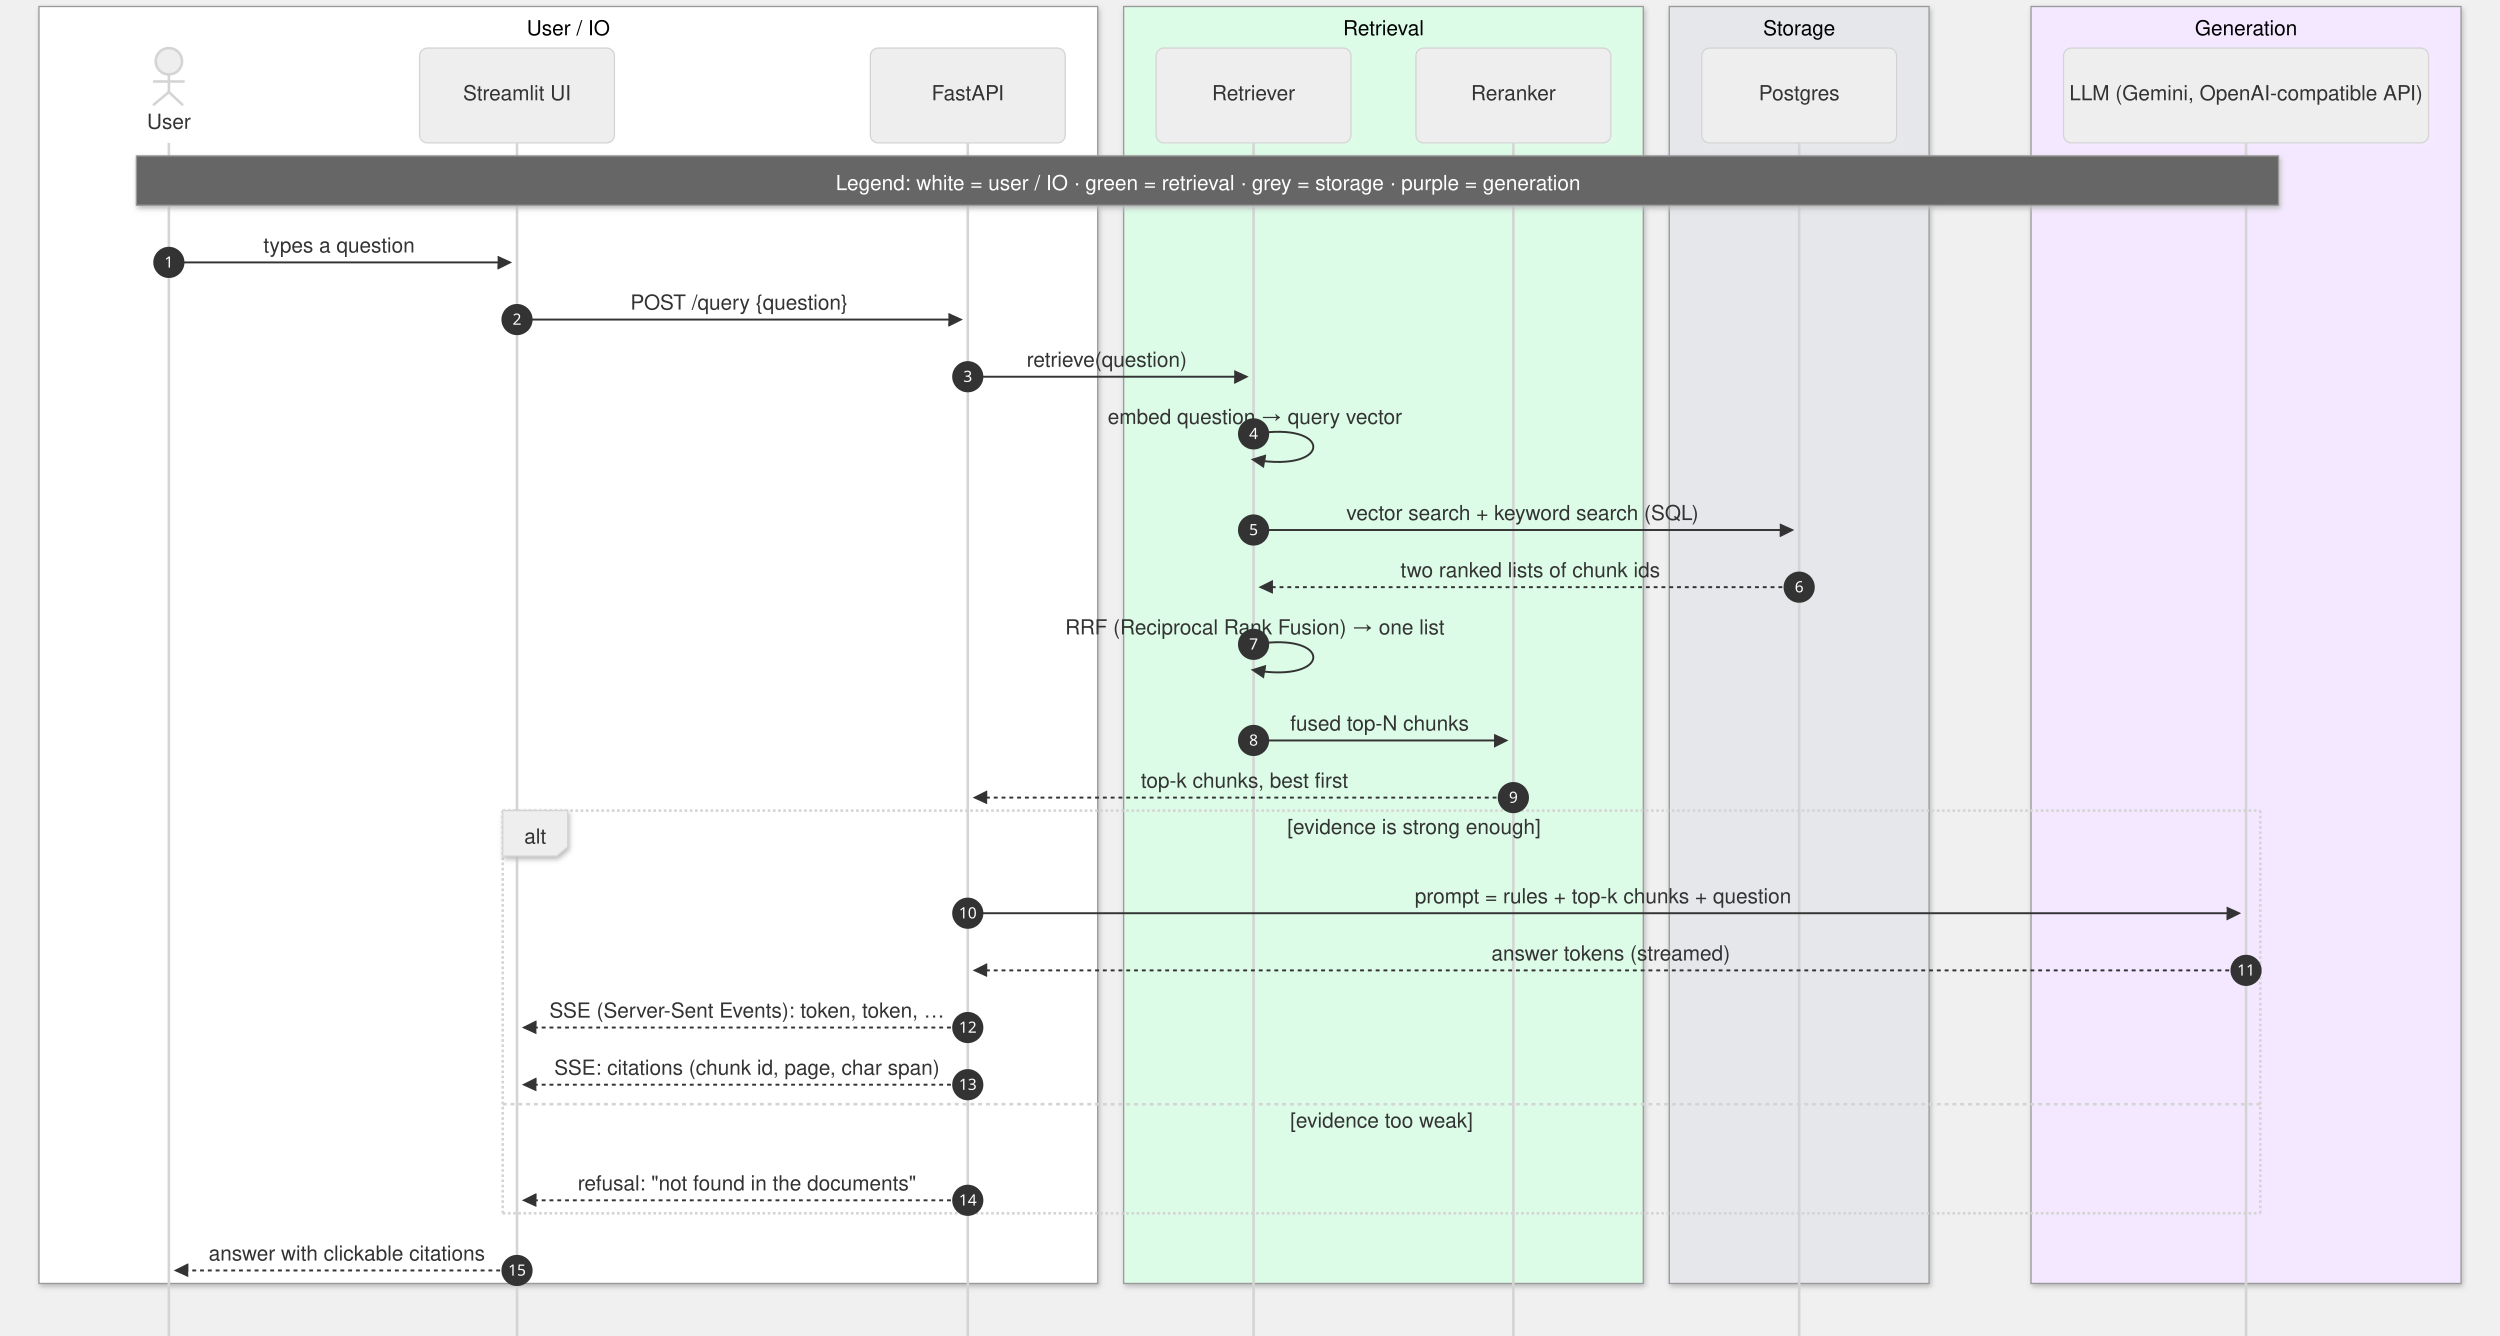
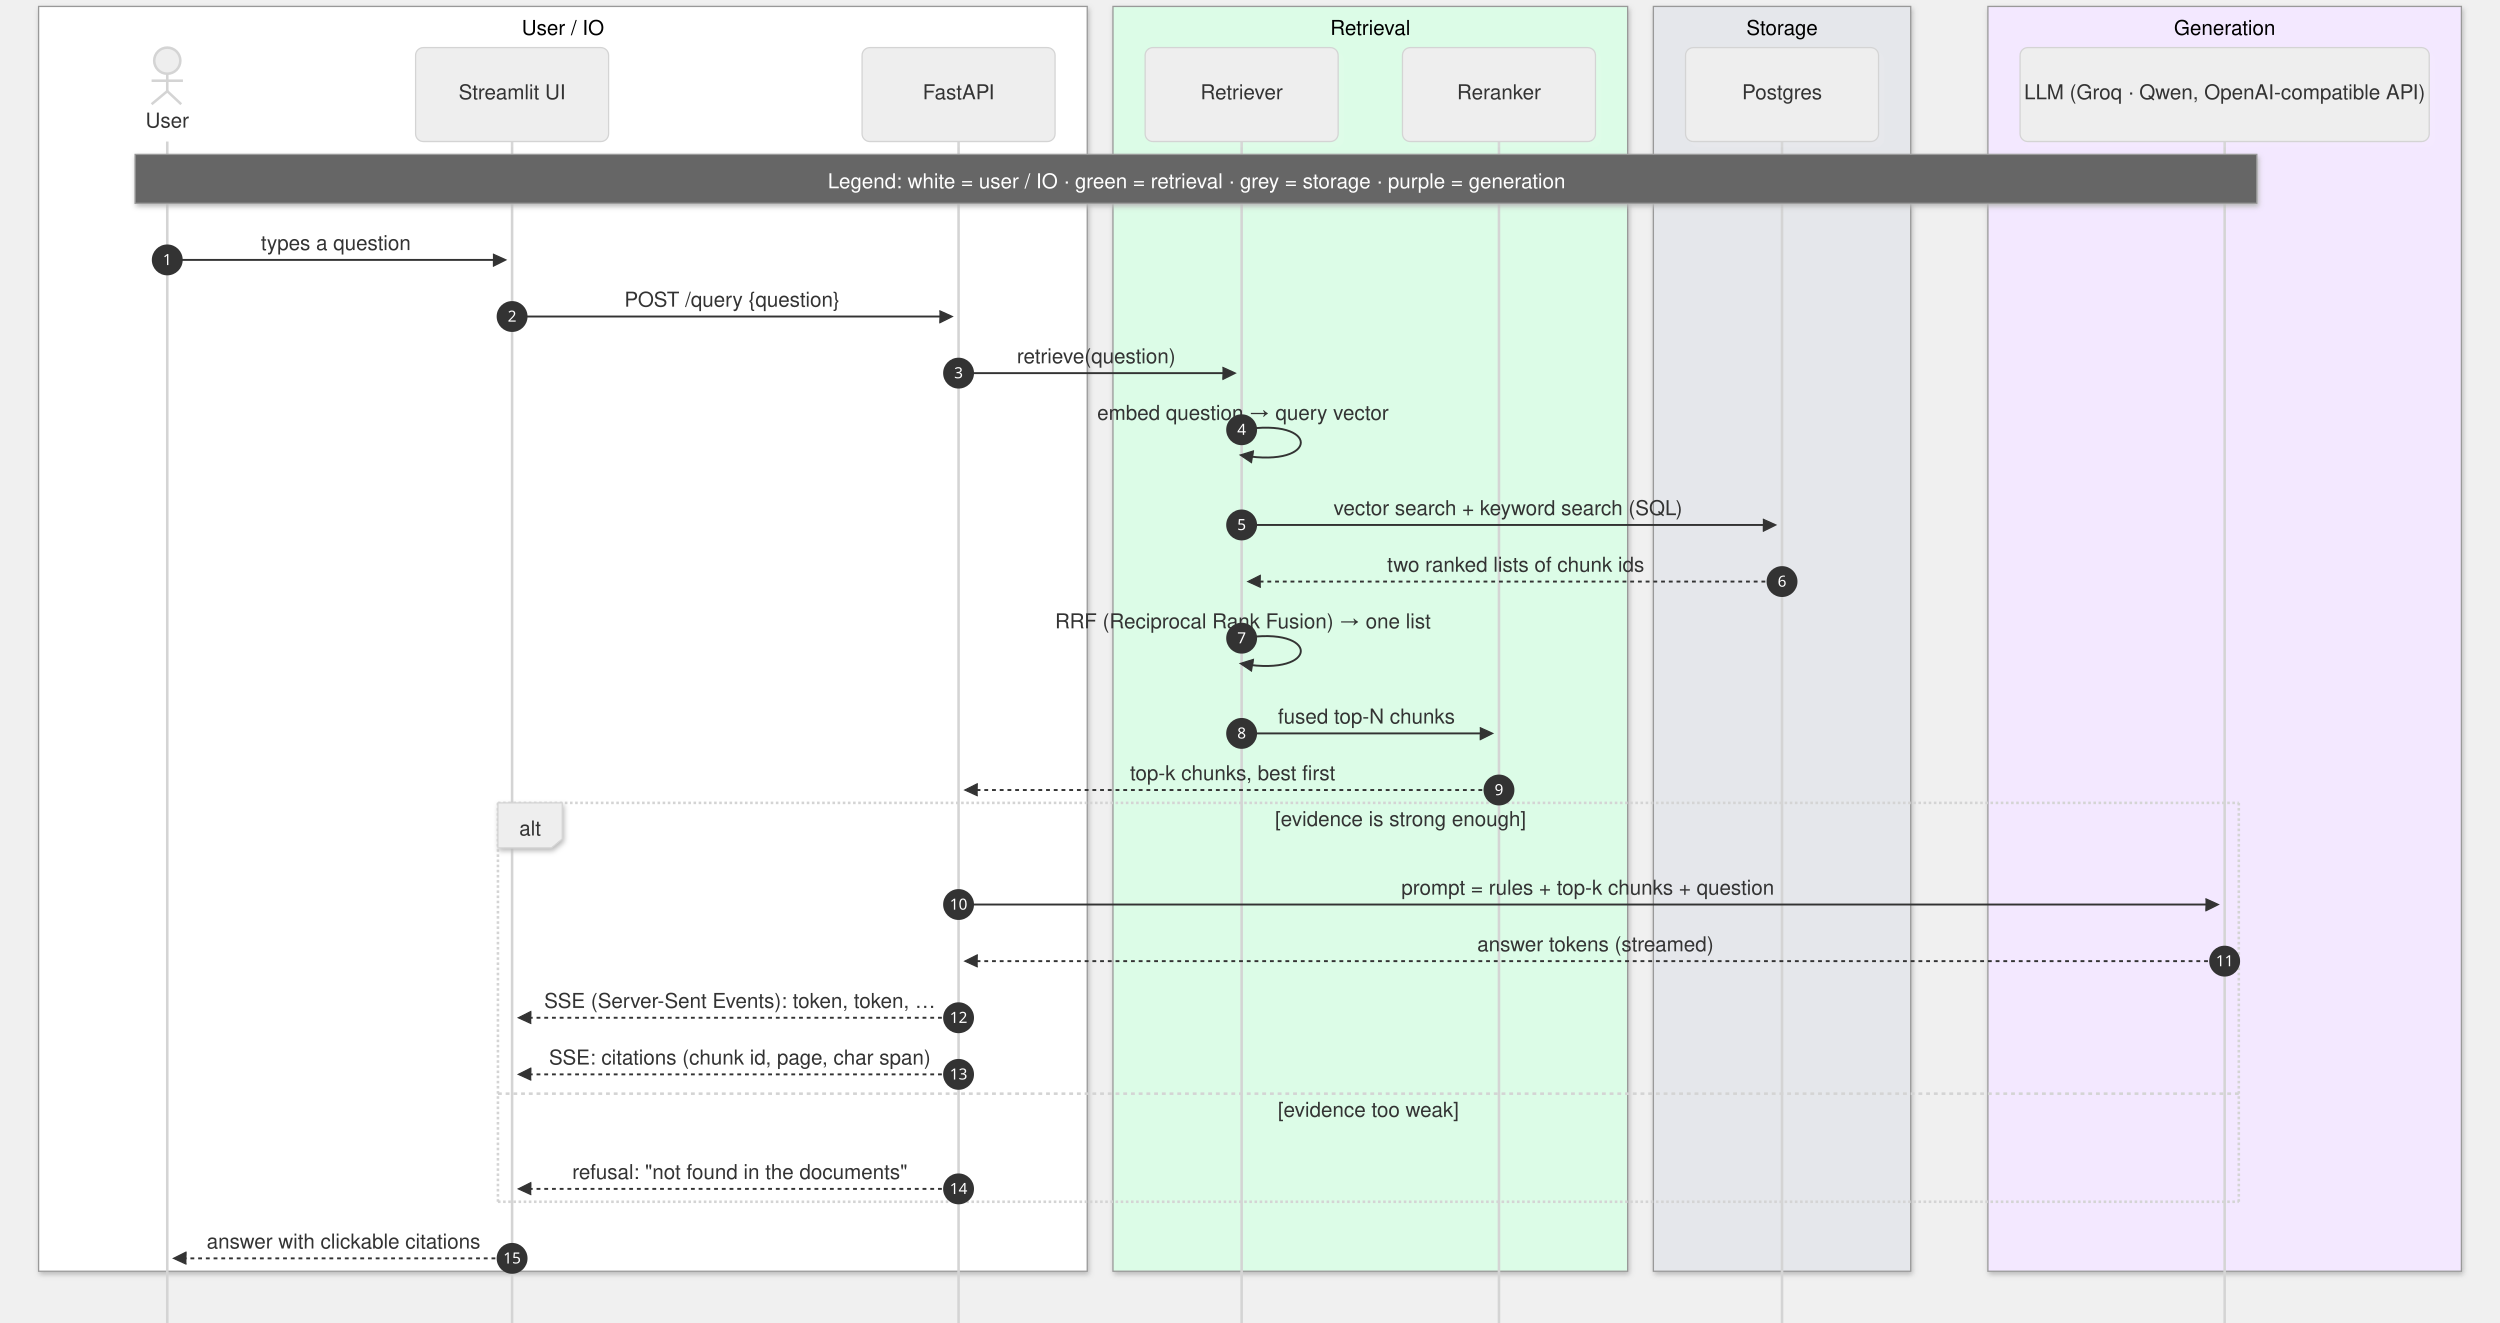
- <svg xmlns="http://www.w3.org/2000/svg" id="my-svg" width="100%" style="max-width: 1924.5px; background-color: white;" viewBox="-50 -10 1924.5 1028" role="graphics-document document" aria-roledescription="sequence">
-   <g>
-     <rect x="1513.5" y="-5" fill="rgb(243,232,255)" stroke="rgb(0,0,0, 0.5)" width="331" height="983" class="rect" />
+ <svg xmlns="http://www.w3.org/2000/svg" id="my-svg" width="100%" style="max-width: 1943px; background-color: white;" viewBox="-50 -10 1943 1028" role="graphics-document document" aria-roledescription="sequence">
+   <g>
+     <rect x="1495" y="-5" fill="rgb(243,232,255)" stroke="rgb(0,0,0, 0.5)" width="368" height="983" class="rect" />
    <text x="1679" y="13.5" dominant-baseline="central" alignment-baseline="central" class="text" style="text-anchor: middle; font-size: 16px; font-weight: 400;">
      <tspan x="1679" dy="0">Generation</tspan>
    </text>
  </g>
  <g>
    <rect x="1235" y="-5" fill="rgb(229,231,235)" stroke="rgb(0,0,0, 0.5)" width="200" height="983" class="rect" />
    <text x="1335" y="13.5" dominant-baseline="central" alignment-baseline="central" class="text" style="text-anchor: middle; font-size: 16px; font-weight: 400;">
      <tspan x="1335" dy="0">Storage</tspan>
    </text>
  </g>
  <g>
    <rect x="815" y="-5" fill="rgb(220,252,231)" stroke="rgb(0,0,0, 0.5)" width="400" height="983" class="rect" />
    <text x="1015" y="13.5" dominant-baseline="central" alignment-baseline="central" class="text" style="text-anchor: middle; font-size: 16px; font-weight: 400;">
      <tspan x="1015" dy="0">Retrieval</tspan>
    </text>
  </g>
  <g>
    <rect x="-20" y="-5" fill="rgb(255,255,255)" stroke="rgb(0,0,0, 0.5)" width="815" height="983" class="rect" />
    <text x="387.5" y="13.5" dominant-baseline="central" alignment-baseline="central" class="text" style="text-anchor: middle; font-size: 16px; font-weight: 400;">
      <tspan x="387.5" dy="0">User / IO</tspan>
    </text>
  </g>
  <g>
    <line id="actor6" x1="1679" y1="100" x2="1679" y2="2000" class="actor-line 200" stroke-width="0.5px" stroke="#999" name="LLM" data-et="life-line" data-id="LLM" />
    <g id="root-6" data-look="neo" data-et="participant" data-type="participant" data-id="LLM">
-       <rect x="1538.5" y="27" fill="#eaeaea" stroke="#666" width="281" height="73" name="LLM" rx="6" ry="6" class="actor actor-top" data-look="neo" filter="url(#my-svg-drop-shadow)" />
+       <rect x="1520" y="27" fill="#eaeaea" stroke="#666" width="318" height="73" name="LLM" rx="6" ry="6" class="actor actor-top" data-look="neo" filter="url(#my-svg-drop-shadow)" />
      <text x="1679" y="63.5" dominant-baseline="central" alignment-baseline="central" class="actor actor-box" style="text-anchor: middle; font-size: 16px; font-weight: 400;">
-         <tspan x="1679" dy="0">LLM (Gemini, OpenAI-compatible API)</tspan>
+         <tspan x="1679" dy="0">LLM (Groq · Qwen, OpenAI-compatible API)</tspan>
      </text>
    </g>
  </g>
  <g>
    <line id="actor5" x1="1335" y1="100" x2="1335" y2="2000" class="actor-line 200" stroke-width="0.5px" stroke="#999" name="DB" data-et="life-line" data-id="DB" />
    <g id="root-5" data-look="neo" data-et="participant" data-type="participant" data-id="DB">
      <rect x="1260" y="27" fill="#eaeaea" stroke="#666" width="150" height="73" name="DB" rx="6" ry="6" class="actor actor-top" data-look="neo" filter="url(#my-svg-drop-shadow)" />
      <text x="1335" y="63.5" dominant-baseline="central" alignment-baseline="central" class="actor actor-box" style="text-anchor: middle; font-size: 16px; font-weight: 400;">
        <tspan x="1335" dy="0">Postgres</tspan>
      </text>
    </g>
  </g>
  <g>
    <line id="actor4" x1="1115" y1="100" x2="1115" y2="2000" class="actor-line 200" stroke-width="0.5px" stroke="#999" name="RR" data-et="life-line" data-id="RR" />
    <g id="root-4" data-look="neo" data-et="participant" data-type="participant" data-id="RR">
      <rect x="1040" y="27" fill="#eaeaea" stroke="#666" width="150" height="73" name="RR" rx="6" ry="6" class="actor actor-top" data-look="neo" filter="url(#my-svg-drop-shadow)" />
      <text x="1115" y="63.5" dominant-baseline="central" alignment-baseline="central" class="actor actor-box" style="text-anchor: middle; font-size: 16px; font-weight: 400;">
        <tspan x="1115" dy="0">Reranker</tspan>
      </text>
    </g>
  </g>
  <g>
    <line id="actor3" x1="915" y1="100" x2="915" y2="2000" class="actor-line 200" stroke-width="0.5px" stroke="#999" name="R" data-et="life-line" data-id="R" />
    <g id="root-3" data-look="neo" data-et="participant" data-type="participant" data-id="R">
      <rect x="840" y="27" fill="#eaeaea" stroke="#666" width="150" height="73" name="R" rx="6" ry="6" class="actor actor-top" data-look="neo" filter="url(#my-svg-drop-shadow)" />
      <text x="915" y="63.5" dominant-baseline="central" alignment-baseline="central" class="actor actor-box" style="text-anchor: middle; font-size: 16px; font-weight: 400;">
        <tspan x="915" dy="0">Retriever</tspan>
      </text>
    </g>
  </g>
  <g>
    <line id="actor2" x1="695" y1="100" x2="695" y2="2000" class="actor-line 200" stroke-width="0.5px" stroke="#999" name="API" data-et="life-line" data-id="API" />
    <g id="root-2" data-look="neo" data-et="participant" data-type="participant" data-id="API">
      <rect x="620" y="27" fill="#eaeaea" stroke="#666" width="150" height="73" name="API" rx="6" ry="6" class="actor actor-top" data-look="neo" filter="url(#my-svg-drop-shadow)" />
      <text x="695" y="63.5" dominant-baseline="central" alignment-baseline="central" class="actor actor-box" style="text-anchor: middle; font-size: 16px; font-weight: 400;">
        <tspan x="695" dy="0">FastAPI</tspan>
      </text>
    </g>
  </g>
  <g>
    <line id="actor1" x1="348" y1="100" x2="348" y2="2000" class="actor-line 200" stroke-width="0.5px" stroke="#999" name="UI" data-et="life-line" data-id="UI" />
    <g id="root-1" data-look="neo" data-et="participant" data-type="participant" data-id="UI">
      <rect x="273" y="27" fill="#eaeaea" stroke="#666" width="150" height="73" name="UI" rx="6" ry="6" class="actor actor-top" data-look="neo" filter="url(#my-svg-drop-shadow)" />
      <text x="348" y="63.5" dominant-baseline="central" alignment-baseline="central" class="actor actor-box" style="text-anchor: middle; font-size: 16px; font-weight: 400;">
        <tspan x="348" dy="0">Streamlit UI</tspan>
      </text>
    </g>
  </g>
  <g>
    <line id="actor0" x1="80" y1="100" x2="80" y2="2000" class="actor-line 200" stroke-width="0.5px" stroke="#999" name="U" data-et="life-line" data-id="U" />
  </g>
  <style>#my-svg{font-family:Helvetica,Arial,sans-serif;font-size:16px;fill:#000000;}@keyframes edge-animation-frame{from{stroke-dashoffset:0;}}@keyframes dash{to{stroke-dashoffset:0;}}#my-svg .edge-animation-slow{stroke-dasharray:9,5!important;stroke-dashoffset:900;animation:dash 50s linear infinite;stroke-linecap:round;}#my-svg .edge-animation-fast{stroke-dasharray:9,5!important;stroke-dashoffset:900;animation:dash 20s linear infinite;stroke-linecap:round;}#my-svg .error-icon{fill:#552222;}#my-svg .error-text{fill:#552222;stroke:#552222;}#my-svg .edge-thickness-normal{stroke-width:1px;}#my-svg .edge-thickness-thick{stroke-width:3.5px;}#my-svg .edge-pattern-solid{stroke-dasharray:0;}#my-svg .edge-thickness-invisible{stroke-width:0;fill:none;}#my-svg .edge-pattern-dashed{stroke-dasharray:3;}#my-svg .edge-pattern-dotted{stroke-dasharray:2;}#my-svg .marker{fill:#666;stroke:#666;}#my-svg .marker.cross{stroke:#666;}#my-svg svg{font-family:Helvetica,Arial,sans-serif;font-size:16px;}#my-svg p{margin:0;}#my-svg .actor{stroke:hsl(0, 0%, 83%);fill:#eee;stroke-width:1;}#my-svg rect.actor.outer-path[data-look="neo"]{filter:drop-shadow( 1px 2px 2px rgba(185,185,185,1));}#my-svg rect.note[data-look="neo"]{stroke:#999;fill:#666;filter:drop-shadow( 1px 2px 2px rgba(185,185,185,1));}#my-svg text.actor&gt;tspan{fill:#333;stroke:none;}#my-svg .actor-line{stroke:hsl(0, 0%, 83%);}#my-svg .innerArc{stroke-width:1.5;stroke-dasharray:none;}#my-svg .messageLine0{stroke-width:1.5;stroke-dasharray:none;stroke:#333;}#my-svg .messageLine1{stroke-width:1.5;stroke-dasharray:2,2;stroke:#333;}#my-svg [id$="-arrowhead"] path{fill:#333;stroke:#333;}#my-svg .sequenceNumber{fill:white;}#my-svg [id$="-sequencenumber"]{fill:#333;}#my-svg [id$="-crosshead"] path{fill:#333;stroke:#333;}#my-svg .messageText{fill:#333;stroke:none;}#my-svg .labelBox{stroke:hsl(0, 0%, 83%);fill:#eee;filter:drop-shadow( 1px 2px 2px rgba(185,185,185,1));}#my-svg .labelText,#my-svg .labelText&gt;tspan{fill:#333;stroke:none;}#my-svg .loopText,#my-svg .loopText&gt;tspan{fill:#333;stroke:none;}#my-svg .sectionTitle,#my-svg .sectionTitle&gt;tspan{fill:#333;stroke:none;}#my-svg .loopLine{stroke-width:2px;stroke-dasharray:2,2;stroke:hsl(0, 0%, 83%);fill:hsl(0, 0%, 83%);}#my-svg .note{stroke:#999;fill:#666;}#my-svg .noteText,#my-svg .noteText&gt;tspan{fill:#fff;stroke:none;}#my-svg .activation0{fill:#f4f4f4;stroke:#666;}#my-svg .activation1{fill:#f4f4f4;stroke:#666;}#my-svg .activation2{fill:#f4f4f4;stroke:#666;}#my-svg .actorPopupMenu{position:absolute;}#my-svg .actorPopupMenuPanel{position:absolute;fill:#eee;box-shadow:0px 8px 16px 0px rgba(0,0,0,0.2);filter:drop-shadow(3px 5px 2px rgb(0 0 0 / 0.4));}#my-svg .actor-man circle,#my-svg line{fill:#eee;stroke-width:2px;}#my-svg g rect.rect{filter:drop-shadow( 1px 2px 2px rgba(185,185,185,1));stroke:#999;}#my-svg .node .neo-node{stroke:#999;}#my-svg [data-look="neo"].node rect,#my-svg [data-look="neo"].cluster rect,#my-svg [data-look="neo"].node polygon{stroke:url(#my-svg-gradient);filter:drop-shadow( 1px 2px 2px rgba(185,185,185,1));}#my-svg [data-look="neo"].swimlane.cluster rect{filter:none;}#my-svg [data-look="neo"].node path{stroke:url(#my-svg-gradient);stroke-width:1px;}#my-svg [data-look="neo"].node .outer-path{filter:drop-shadow( 1px 2px 2px rgba(185,185,185,1));}#my-svg [data-look="neo"].node .neo-line path{stroke:#999;filter:none;}#my-svg [data-look="neo"].node circle{stroke:url(#my-svg-gradient);filter:drop-shadow( 1px 2px 2px rgba(185,185,185,1));}#my-svg [data-look="neo"].node circle .state-start{fill:#000000;}#my-svg [data-look="neo"].icon-shape .icon{fill:url(#my-svg-gradient);filter:drop-shadow( 1px 2px 2px rgba(185,185,185,1));}#my-svg [data-look="neo"].icon-shape .icon-neo path{stroke:url(#my-svg-gradient);filter:drop-shadow( 1px 2px 2px rgba(185,185,185,1));}#my-svg :root{--mermaid-font-family:"trebuchet ms",verdana,arial,sans-serif;}</style>
  <g />
  <defs>
    <symbol id="my-svg-computer" width="24" height="24">
      <path transform="scale(.5)" d="M2 2v13h20v-13h-20zm18 11h-16v-9h16v9zm-10.228 6l.466-1h3.524l.467 1h-4.457zm14.228 3h-24l2-6h2.104l-1.33 4h18.45l-1.297-4h2.073l2 6zm-5-10h-14v-7h14v7z" />
    </symbol>
  </defs>
  <defs>
    <symbol id="my-svg-database" fill-rule="evenodd" clip-rule="evenodd">
      <path transform="scale(.5)" d="M12.258.001l.256.004.255.005.253.008.251.01.249.012.247.015.246.016.242.019.241.02.239.023.236.024.233.027.231.028.229.031.225.032.223.034.22.036.217.038.214.04.211.041.208.043.205.045.201.046.198.048.194.05.191.051.187.053.183.054.18.056.175.057.172.059.168.06.163.061.16.063.155.064.15.066.074.033.073.033.071.034.07.034.069.035.068.035.067.035.066.035.064.036.064.036.062.036.06.036.06.037.058.037.058.037.055.038.055.038.053.038.052.038.051.039.05.039.048.039.047.039.045.04.044.04.043.04.041.04.04.041.039.041.037.041.036.041.034.041.033.042.032.042.03.042.029.042.027.042.026.043.024.043.023.043.021.043.02.043.018.044.017.043.015.044.013.044.012.044.011.045.009.044.007.045.006.045.004.045.002.045.001.045v17l-.001.045-.002.045-.004.045-.006.045-.007.045-.009.044-.011.045-.012.044-.013.044-.015.044-.017.043-.018.044-.02.043-.021.043-.023.043-.024.043-.026.043-.027.042-.029.042-.03.042-.032.042-.033.042-.034.041-.036.041-.037.041-.039.041-.04.041-.041.04-.043.04-.044.04-.045.04-.047.039-.048.039-.05.039-.051.039-.052.038-.053.038-.055.038-.055.038-.058.037-.058.037-.06.037-.06.036-.062.036-.064.036-.064.036-.066.035-.067.035-.068.035-.069.035-.07.034-.071.034-.073.033-.074.033-.15.066-.155.064-.16.063-.163.061-.168.06-.172.059-.175.057-.18.056-.183.054-.187.053-.191.051-.194.05-.198.048-.201.046-.205.045-.208.043-.211.041-.214.04-.217.038-.22.036-.223.034-.225.032-.229.031-.231.028-.233.027-.236.024-.239.023-.241.02-.242.019-.246.016-.247.015-.249.012-.251.01-.253.008-.255.005-.256.004-.258.001-.258-.001-.256-.004-.255-.005-.253-.008-.251-.01-.249-.012-.247-.015-.245-.016-.243-.019-.241-.02-.238-.023-.236-.024-.234-.027-.231-.028-.228-.031-.226-.032-.223-.034-.22-.036-.217-.038-.214-.04-.211-.041-.208-.043-.204-.045-.201-.046-.198-.048-.195-.05-.19-.051-.187-.053-.184-.054-.179-.056-.176-.057-.172-.059-.167-.06-.164-.061-.159-.063-.155-.064-.151-.066-.074-.033-.072-.033-.072-.034-.07-.034-.069-.035-.068-.035-.067-.035-.066-.035-.064-.036-.063-.036-.062-.036-.061-.036-.06-.037-.058-.037-.057-.037-.056-.038-.055-.038-.053-.038-.052-.038-.051-.039-.049-.039-.049-.039-.046-.039-.046-.04-.044-.04-.043-.04-.041-.04-.04-.041-.039-.041-.037-.041-.036-.041-.034-.041-.033-.042-.032-.042-.03-.042-.029-.042-.027-.042-.026-.043-.024-.043-.023-.043-.021-.043-.02-.043-.018-.044-.017-.043-.015-.044-.013-.044-.012-.044-.011-.045-.009-.044-.007-.045-.006-.045-.004-.045-.002-.045-.001-.045v-17l.001-.045.002-.045.004-.045.006-.045.007-.045.009-.044.011-.045.012-.044.013-.044.015-.044.017-.043.018-.044.02-.043.021-.043.023-.043.024-.043.026-.043.027-.042.029-.042.03-.042.032-.042.033-.042.034-.041.036-.041.037-.041.039-.041.04-.041.041-.04.043-.04.044-.04.046-.04.046-.039.049-.039.049-.039.051-.039.052-.038.053-.038.055-.038.056-.038.057-.037.058-.037.06-.037.061-.036.062-.036.063-.036.064-.036.066-.035.067-.035.068-.035.069-.035.07-.034.072-.034.072-.033.074-.033.151-.066.155-.064.159-.063.164-.061.167-.06.172-.059.176-.057.179-.056.184-.054.187-.053.19-.051.195-.05.198-.048.201-.046.204-.045.208-.043.211-.041.214-.04.217-.038.22-.036.223-.034.226-.032.228-.031.231-.028.234-.027.236-.024.238-.023.241-.02.243-.019.245-.016.247-.015.249-.012.251-.01.253-.008.255-.005.256-.004.258-.001.258.001zm-9.258 20.499v.01l.001.021.003.021.004.022.005.021.006.022.007.022.009.023.01.022.011.023.012.023.013.023.015.023.016.024.017.023.018.024.019.024.021.024.022.025.023.024.024.025.052.049.056.05.061.051.066.051.07.051.075.051.079.052.084.052.088.052.092.052.097.052.102.051.105.052.11.052.114.051.119.051.123.051.127.05.131.05.135.05.139.048.144.049.147.047.152.047.155.047.16.045.163.045.167.043.171.043.176.041.178.041.183.039.187.039.19.037.194.035.197.035.202.033.204.031.209.03.212.029.216.027.219.025.222.024.226.021.23.02.233.018.236.016.24.015.243.012.246.01.249.008.253.005.256.004.259.001.26-.001.257-.004.254-.005.25-.008.247-.011.244-.012.241-.014.237-.016.233-.018.231-.021.226-.021.224-.024.22-.026.216-.027.212-.028.21-.031.205-.031.202-.034.198-.034.194-.036.191-.037.187-.039.183-.04.179-.04.175-.042.172-.043.168-.044.163-.045.16-.046.155-.046.152-.047.148-.048.143-.049.139-.049.136-.05.131-.05.126-.05.123-.051.118-.052.114-.051.11-.052.106-.052.101-.052.096-.052.092-.052.088-.053.083-.051.079-.052.074-.052.07-.051.065-.051.06-.051.056-.05.051-.05.023-.024.023-.025.021-.024.02-.024.019-.024.018-.024.017-.024.015-.023.014-.024.013-.023.012-.023.01-.023.01-.022.008-.022.006-.022.006-.022.004-.022.004-.021.001-.021.001-.021v-4.127l-.077.055-.08.053-.083.054-.085.053-.087.052-.09.052-.093.051-.095.05-.097.05-.1.049-.102.049-.105.048-.106.047-.109.047-.111.046-.114.045-.115.045-.118.044-.12.043-.122.042-.124.042-.126.041-.128.04-.13.04-.132.038-.134.038-.135.037-.138.037-.139.035-.142.035-.143.034-.144.033-.147.032-.148.031-.15.03-.151.03-.153.029-.154.027-.156.027-.158.026-.159.025-.161.024-.162.023-.163.022-.165.021-.166.02-.167.019-.169.018-.169.017-.171.016-.173.015-.173.014-.175.013-.175.012-.177.011-.178.01-.179.008-.179.008-.181.006-.182.005-.182.004-.184.003-.184.002h-.37l-.184-.002-.184-.003-.182-.004-.182-.005-.181-.006-.179-.008-.179-.008-.178-.01-.176-.011-.176-.012-.175-.013-.173-.014-.172-.015-.171-.016-.17-.017-.169-.018-.167-.019-.166-.02-.165-.021-.163-.022-.162-.023-.161-.024-.159-.025-.157-.026-.156-.027-.155-.027-.153-.029-.151-.03-.15-.03-.148-.031-.146-.032-.145-.033-.143-.034-.141-.035-.14-.035-.137-.037-.136-.037-.134-.038-.132-.038-.13-.04-.128-.04-.126-.041-.124-.042-.122-.042-.12-.044-.117-.043-.116-.045-.113-.045-.112-.046-.109-.047-.106-.047-.105-.048-.102-.049-.1-.049-.097-.05-.095-.05-.093-.052-.09-.051-.087-.052-.085-.053-.083-.054-.08-.054-.077-.054v4.127zm0-5.654v.011l.001.021.003.021.004.021.005.022.006.022.007.022.009.022.01.022.011.023.012.023.013.023.015.024.016.023.017.024.018.024.019.024.021.024.022.024.023.025.024.024.052.05.056.05.061.05.066.051.07.051.075.052.079.051.084.052.088.052.092.052.097.052.102.052.105.052.11.051.114.051.119.052.123.05.127.051.131.05.135.049.139.049.144.048.147.048.152.047.155.046.16.045.163.045.167.044.171.042.176.042.178.04.183.04.187.038.19.037.194.036.197.034.202.033.204.032.209.03.212.028.216.027.219.025.222.024.226.022.23.02.233.018.236.016.24.014.243.012.246.01.249.008.253.006.256.003.259.001.26-.001.257-.003.254-.006.25-.008.247-.01.244-.012.241-.015.237-.016.233-.018.231-.02.226-.022.224-.024.22-.025.216-.027.212-.029.21-.03.205-.032.202-.033.198-.035.194-.036.191-.037.187-.039.183-.039.179-.041.175-.042.172-.043.168-.044.163-.045.16-.045.155-.047.152-.047.148-.048.143-.048.139-.05.136-.049.131-.05.126-.051.123-.051.118-.051.114-.052.11-.052.106-.052.101-.052.096-.052.092-.052.088-.052.083-.052.079-.052.074-.051.07-.052.065-.051.06-.05.056-.051.051-.049.023-.025.023-.024.021-.025.02-.024.019-.024.018-.024.017-.024.015-.023.014-.023.013-.024.012-.022.01-.023.01-.023.008-.022.006-.022.006-.022.004-.021.004-.022.001-.021.001-.021v-4.139l-.077.054-.08.054-.083.054-.085.052-.087.053-.09.051-.093.051-.095.051-.097.05-.1.049-.102.049-.105.048-.106.047-.109.047-.111.046-.114.045-.115.044-.118.044-.12.044-.122.042-.124.042-.126.041-.128.04-.13.039-.132.039-.134.038-.135.037-.138.036-.139.036-.142.035-.143.033-.144.033-.147.033-.148.031-.15.03-.151.03-.153.028-.154.028-.156.027-.158.026-.159.025-.161.024-.162.023-.163.022-.165.021-.166.02-.167.019-.169.018-.169.017-.171.016-.173.015-.173.014-.175.013-.175.012-.177.011-.178.009-.179.009-.179.007-.181.007-.182.005-.182.004-.184.003-.184.002h-.37l-.184-.002-.184-.003-.182-.004-.182-.005-.181-.007-.179-.007-.179-.009-.178-.009-.176-.011-.176-.012-.175-.013-.173-.014-.172-.015-.171-.016-.17-.017-.169-.018-.167-.019-.166-.02-.165-.021-.163-.022-.162-.023-.161-.024-.159-.025-.157-.026-.156-.027-.155-.028-.153-.028-.151-.03-.15-.03-.148-.031-.146-.033-.145-.033-.143-.033-.141-.035-.14-.036-.137-.036-.136-.037-.134-.038-.132-.039-.13-.039-.128-.04-.126-.041-.124-.042-.122-.043-.12-.043-.117-.044-.116-.044-.113-.046-.112-.046-.109-.046-.106-.047-.105-.048-.102-.049-.1-.049-.097-.05-.095-.051-.093-.051-.09-.051-.087-.053-.085-.052-.083-.054-.08-.054-.077-.054v4.139zm0-5.666v.011l.001.02.003.022.004.021.005.022.006.021.007.022.009.023.01.022.011.023.012.023.013.023.015.023.016.024.017.024.018.023.019.024.021.025.022.024.023.024.024.025.052.05.056.05.061.05.066.051.07.051.075.052.079.051.084.052.088.052.092.052.097.052.102.052.105.051.11.052.114.051.119.051.123.051.127.05.131.05.135.05.139.049.144.048.147.048.152.047.155.046.16.045.163.045.167.043.171.043.176.042.178.04.183.04.187.038.19.037.194.036.197.034.202.033.204.032.209.03.212.028.216.027.219.025.222.024.226.021.23.02.233.018.236.017.24.014.243.012.246.01.249.008.253.006.256.003.259.001.26-.001.257-.003.254-.006.25-.008.247-.01.244-.013.241-.014.237-.016.233-.018.231-.02.226-.022.224-.024.22-.025.216-.027.212-.029.21-.03.205-.032.202-.033.198-.035.194-.036.191-.037.187-.039.183-.039.179-.041.175-.042.172-.043.168-.044.163-.045.16-.045.155-.047.152-.047.148-.048.143-.049.139-.049.136-.049.131-.051.126-.05.123-.051.118-.052.114-.051.11-.052.106-.052.101-.052.096-.052.092-.052.088-.052.083-.052.079-.052.074-.052.07-.051.065-.051.06-.051.056-.05.051-.049.023-.025.023-.025.021-.024.02-.024.019-.024.018-.024.017-.024.015-.023.014-.024.013-.023.012-.023.01-.022.01-.023.008-.022.006-.022.006-.022.004-.022.004-.021.001-.021.001-.021v-4.153l-.077.054-.08.054-.083.053-.085.053-.087.053-.09.051-.093.051-.095.051-.097.05-.1.049-.102.048-.105.048-.106.048-.109.046-.111.046-.114.046-.115.044-.118.044-.12.043-.122.043-.124.042-.126.041-.128.04-.13.039-.132.039-.134.038-.135.037-.138.036-.139.036-.142.034-.143.034-.144.033-.147.032-.148.032-.15.03-.151.03-.153.028-.154.028-.156.027-.158.026-.159.024-.161.024-.162.023-.163.023-.165.021-.166.02-.167.019-.169.018-.169.017-.171.016-.173.015-.173.014-.175.013-.175.012-.177.01-.178.01-.179.009-.179.007-.181.006-.182.006-.182.004-.184.003-.184.001-.185.001-.185-.001-.184-.001-.184-.003-.182-.004-.182-.006-.181-.006-.179-.007-.179-.009-.178-.01-.176-.01-.176-.012-.175-.013-.173-.014-.172-.015-.171-.016-.17-.017-.169-.018-.167-.019-.166-.02-.165-.021-.163-.023-.162-.023-.161-.024-.159-.024-.157-.026-.156-.027-.155-.028-.153-.028-.151-.03-.15-.03-.148-.032-.146-.032-.145-.033-.143-.034-.141-.034-.14-.036-.137-.036-.136-.037-.134-.038-.132-.039-.13-.039-.128-.041-.126-.041-.124-.041-.122-.043-.12-.043-.117-.044-.116-.044-.113-.046-.112-.046-.109-.046-.106-.048-.105-.048-.102-.048-.1-.05-.097-.049-.095-.051-.093-.051-.09-.052-.087-.052-.085-.053-.083-.053-.08-.054-.077-.054v4.153zm8.74-8.179l-.257.004-.254.005-.25.008-.247.011-.244.012-.241.014-.237.016-.233.018-.231.021-.226.022-.224.023-.22.026-.216.027-.212.028-.21.031-.205.032-.202.033-.198.034-.194.036-.191.038-.187.038-.183.04-.179.041-.175.042-.172.043-.168.043-.163.045-.16.046-.155.046-.152.048-.148.048-.143.048-.139.049-.136.05-.131.05-.126.051-.123.051-.118.051-.114.052-.11.052-.106.052-.101.052-.096.052-.092.052-.088.052-.083.052-.079.052-.074.051-.07.052-.065.051-.06.05-.056.05-.051.05-.023.025-.023.024-.021.024-.02.025-.019.024-.018.024-.017.023-.015.024-.014.023-.013.023-.012.023-.01.023-.01.022-.008.022-.006.023-.006.021-.004.022-.004.021-.001.021-.001.021.001.021.001.021.004.021.004.022.006.021.006.023.008.022.01.022.01.023.012.023.013.023.014.023.015.024.017.023.018.024.019.024.02.025.021.024.023.024.023.025.051.05.056.05.06.05.065.051.07.052.074.051.079.052.083.052.088.052.092.052.096.052.101.052.106.052.11.052.114.052.118.051.123.051.126.051.131.05.136.05.139.049.143.048.148.048.152.048.155.046.16.046.163.045.168.043.172.043.175.042.179.041.183.04.187.038.191.038.194.036.198.034.202.033.205.032.21.031.212.028.216.027.22.026.224.023.226.022.231.021.233.018.237.016.241.014.244.012.247.011.25.008.254.005.257.004.26.001.26-.001.257-.004.254-.005.25-.008.247-.011.244-.012.241-.014.237-.016.233-.018.231-.021.226-.022.224-.023.22-.026.216-.027.212-.028.21-.031.205-.032.202-.033.198-.034.194-.036.191-.038.187-.038.183-.04.179-.041.175-.042.172-.043.168-.043.163-.045.16-.046.155-.046.152-.048.148-.048.143-.048.139-.049.136-.05.131-.05.126-.051.123-.051.118-.051.114-.052.11-.052.106-.052.101-.052.096-.052.092-.052.088-.052.083-.052.079-.052.074-.051.07-.052.065-.051.06-.05.056-.05.051-.05.023-.025.023-.024.021-.024.02-.025.019-.024.018-.024.017-.023.015-.024.014-.023.013-.023.012-.023.01-.023.01-.022.008-.022.006-.023.006-.021.004-.022.004-.021.001-.021.001-.021-.001-.021-.001-.021-.004-.021-.004-.022-.006-.021-.006-.023-.008-.022-.01-.022-.01-.023-.012-.023-.013-.023-.014-.023-.015-.024-.017-.023-.018-.024-.019-.024-.02-.025-.021-.024-.023-.024-.023-.025-.051-.05-.056-.05-.06-.05-.065-.051-.07-.052-.074-.051-.079-.052-.083-.052-.088-.052-.092-.052-.096-.052-.101-.052-.106-.052-.11-.052-.114-.052-.118-.051-.123-.051-.126-.051-.131-.05-.136-.05-.139-.049-.143-.048-.148-.048-.152-.048-.155-.046-.16-.046-.163-.045-.168-.043-.172-.043-.175-.042-.179-.041-.183-.04-.187-.038-.191-.038-.194-.036-.198-.034-.202-.033-.205-.032-.21-.031-.212-.028-.216-.027-.22-.026-.224-.023-.226-.022-.231-.021-.233-.018-.237-.016-.241-.014-.244-.012-.247-.011-.25-.008-.254-.005-.257-.004-.26-.001-.26.001z" />
    </symbol>
  </defs>
  <defs>
    <symbol id="my-svg-clock" width="24" height="24">
      <path transform="scale(.5)" d="M12 2c5.514 0 10 4.486 10 10s-4.486 10-10 10-10-4.486-10-10 4.486-10 10-10zm0-2c-6.627 0-12 5.373-12 12s5.373 12 12 12 12-5.373 12-12-5.373-12-12-12zm5.848 12.459c.202.038.202.333.001.372-1.907.361-6.045 1.111-6.547 1.111-.719 0-1.301-.582-1.301-1.301 0-.512.77-5.447 1.125-7.445.034-.192.312-.181.343.014l.985 6.238 5.394 1.011z" />
    </symbol>
  </defs>
  <defs>
    <marker id="my-svg-arrowhead" refX="7.9" refY="5" markerUnits="userSpaceOnUse" markerWidth="12" markerHeight="12" orient="auto-start-reverse">
      <path d="M -1 0 L 10 5 L 0 10 z" />
    </marker>
  </defs>
  <defs>
    <marker id="my-svg-crosshead" markerWidth="15" markerHeight="8" orient="auto" refX="4" refY="4.5">
      <path fill="none" stroke="#000000" stroke-width="1pt" d="M 1,2 L 6,7 M 6,2 L 1,7" style="stroke-dasharray: 0, 0;" />
    </marker>
  </defs>
  <defs>
    <marker id="my-svg-filled-head" refX="15.5" refY="7" markerWidth="20" markerHeight="28" orient="auto">
      <path d="M 18,7 L9,13 L14,7 L9,1 Z" />
    </marker>
  </defs>
  <defs>
    <marker id="my-svg-sequencenumber" refX="15" refY="15" markerWidth="60" markerHeight="40" orient="auto">
      <circle cx="15" cy="15" r="6" />
    </marker>
  </defs>
  <defs>
    <marker id="my-svg-solidTopArrowHead" refX="7.9" refY="7.25" markerUnits="userSpaceOnUse" markerWidth="12" markerHeight="12" orient="auto-start-reverse">
      <path d="M 0 0 L 10 8 L 0 8 z" />
    </marker>
  </defs>
  <defs>
    <marker id="my-svg-solidBottomArrowHead" refX="7.9" refY="0.75" markerUnits="userSpaceOnUse" markerWidth="12" markerHeight="12" orient="auto-start-reverse">
      <path d="M 0 0 L 10 0 L 0 8 z" />
    </marker>
  </defs>
  <defs>
    <marker id="my-svg-stickTopArrowHead" refX="7.5" refY="7" markerUnits="userSpaceOnUse" markerWidth="12" markerHeight="12" orient="auto-start-reverse">
      <path d="M 0 0 L 7 7" stroke="black" stroke-width="1.5" fill="none" />
    </marker>
  </defs>
  <defs>
    <marker id="my-svg-stickBottomArrowHead" refX="7.5" refY="0" markerUnits="userSpaceOnUse" markerWidth="12" markerHeight="12" orient="auto-start-reverse">
      <path d="M 0 7 L 7 0" stroke="black" stroke-width="1.5" fill="none" />
    </marker>
  </defs>
  <defs>
    <filter id="my-svg-drop-shadow" height="130%" width="130%">
      <feDropShadow dx="4" dy="4" stdDeviation="0" flood-opacity="0.06" flood-color="#FFFFFF" />
    </filter>
  </defs>
  <g data-et="note" data-id="i1">
    <rect x="55" y="110" fill="#EDF2AE" stroke="#666" width="1649" height="38" class="note" data-look="neo" />
    <text x="880" y="115" text-anchor="middle" dominant-baseline="middle" alignment-baseline="middle" class="noteText" dy="1em" style="font-size: 16px; font-weight: 400;">
      <tspan x="880">Legend: white = user / IO · green = retrieval · grey = storage · purple = generation</tspan>
    </text>
  </g>
  <g data-et="control-structure" data-id="i18">
    <line x1="337" y1="614" x2="1690" y2="614" class="loopLine" />
    <line x1="1690" y1="614" x2="1690" y2="924" class="loopLine" />
    <line x1="337" y1="924" x2="1690" y2="924" class="loopLine" />
    <line x1="337" y1="614" x2="337" y2="924" class="loopLine" />
    <line x1="337" y1="840" x2="1690" y2="840" class="loopLine" style="stroke-dasharray: 3, 3;" />
    <polygon points="337,614 387,614 387,642 378.6,649 337,649" class="labelBox" />
    <text x="362" y="634" text-anchor="middle" dominant-baseline="middle" alignment-baseline="middle" class="labelText" style="font-size: 16px; font-weight: 400;">alt</text>
    <text x="1038.5" y="632" text-anchor="middle" class="loopText" style="font-size: 16px; font-weight: 400;">
      <tspan x="1038.5">[evidence is strong enough]</tspan>
    </text>
    <text x="1013.5" y="858" text-anchor="middle" class="sectionTitle" style="font-size: 16px; font-weight: 400;">[evidence too weak]</text>
  </g>
  <g class="actor-man actor-top" name="U" data-et="participant" data-type="actor" data-id="U" style="stroke: rgb(212, 212, 212);">
    <line id="actor-man-torso0" x1="80" y1="47.308" x2="80" y2="60.846" />
    <line id="actor-man-arms0" x1="67.815" y1="52.723" x2="92.185" y2="52.723" />
    <line x1="67.815" y1="71" x2="80" y2="60.846" />
    <line x1="80" y1="60.846" x2="90.831" y2="71" />
    <circle cx="80" cy="37.154" r="10.154" width="150" height="73" />
    <text x="80" y="85.5" dominant-baseline="central" alignment-baseline="central" class="actor actor-man" style="text-anchor: middle; font-size: 16px; font-weight: 400;">
      <tspan x="80" dy="0">User</tspan>
    </text>
  </g>
  <text x="211" y="163" text-anchor="middle" dominant-baseline="middle" alignment-baseline="middle" class="messageText" dy="1em" style="font-size: 16px; font-weight: 400;">types a question</text>
  <line x1="87" y1="192" x2="341" y2="192" class="messageLine0" data-et="message" data-id="i2" data-from="U" data-to="UI" stroke-width="2" stroke="none" marker-end="url(#my-svg-arrowhead)" style="fill: none;" />
  <line x1="80" y1="192" x2="80" y2="192" stroke-width="0" marker-start="url(#my-svg-sequencenumber)" />
  <text x="80" y="196" font-family="sans-serif" font-size="12px" text-anchor="middle" class="sequenceNumber">1</text>
  <text x="519" y="207" text-anchor="middle" dominant-baseline="middle" alignment-baseline="middle" class="messageText" dy="1em" style="font-size: 16px; font-weight: 400;">POST /query {question}</text>
  <line x1="355" y1="236" x2="688" y2="236" class="messageLine0" data-et="message" data-id="i3" data-from="UI" data-to="API" stroke-width="2" stroke="none" marker-end="url(#my-svg-arrowhead)" style="fill: none;" />
  <line x1="348" y1="236" x2="348" y2="236" stroke-width="0" marker-start="url(#my-svg-sequencenumber)" />
  <text x="348" y="240" font-family="sans-serif" font-size="12px" text-anchor="middle" class="sequenceNumber">2</text>
  <text x="802" y="251" text-anchor="middle" dominant-baseline="middle" alignment-baseline="middle" class="messageText" dy="1em" style="font-size: 16px; font-weight: 400;">retrieve(question)</text>
  <line x1="702" y1="280" x2="908" y2="280" class="messageLine0" data-et="message" data-id="i4" data-from="API" data-to="R" stroke-width="2" stroke="none" marker-end="url(#my-svg-arrowhead)" style="fill: none;" />
  <line x1="695" y1="280" x2="695" y2="280" stroke-width="0" marker-start="url(#my-svg-sequencenumber)" />
  <text x="695" y="284" font-family="sans-serif" font-size="12px" text-anchor="middle" class="sequenceNumber">3</text>
  <text x="916" y="295" text-anchor="middle" dominant-baseline="middle" alignment-baseline="middle" class="messageText" dy="1em" style="font-size: 16px; font-weight: 400;">embed question → query vector</text>
  <path d="M 916,324 C 976,314 976,354 916,344" class="messageLine0" data-et="message" data-id="i5" data-from="R" data-to="R" stroke-width="2" stroke="none" marker-end="url(#my-svg-arrowhead)" x1="922" style="fill: none;" />
  <line x1="915" y1="324" x2="915" y2="324" stroke-width="0" marker-start="url(#my-svg-sequencenumber)" />
  <text x="915" y="328" font-family="sans-serif" font-size="12px" text-anchor="middle" class="sequenceNumber">4</text>
  <text x="1122" y="369" text-anchor="middle" dominant-baseline="middle" alignment-baseline="middle" class="messageText" dy="1em" style="font-size: 16px; font-weight: 400;">vector search + keyword search (SQL)</text>
  <line x1="922" y1="398" x2="1328" y2="398" class="messageLine0" data-et="message" data-id="i6" data-from="R" data-to="DB" stroke-width="2" stroke="none" marker-end="url(#my-svg-arrowhead)" style="fill: none;" />
  <line x1="915" y1="398" x2="915" y2="398" stroke-width="0" marker-start="url(#my-svg-sequencenumber)" />
  <text x="915" y="402" font-family="sans-serif" font-size="12px" text-anchor="middle" class="sequenceNumber">5</text>
  <text x="1128" y="413" text-anchor="middle" dominant-baseline="middle" alignment-baseline="middle" class="messageText" dy="1em" style="font-size: 16px; font-weight: 400;">two ranked lists of chunk ids</text>
  <line x1="1340" y1="442" x2="922" y2="442" class="messageLine1" data-et="message" data-id="i7" data-from="DB" data-to="R" stroke-width="2" stroke="none" marker-end="url(#my-svg-arrowhead)" style="stroke-dasharray: 3, 3; fill: none;" />
  <line x1="1335" y1="442" x2="1335" y2="442" stroke-width="0" marker-start="url(#my-svg-sequencenumber)" />
  <text x="1335" y="446" font-family="sans-serif" font-size="12px" text-anchor="middle" class="sequenceNumber">6</text>
  <text x="916" y="457" text-anchor="middle" dominant-baseline="middle" alignment-baseline="middle" class="messageText" dy="1em" style="font-size: 16px; font-weight: 400;">RRF (Reciprocal Rank Fusion) → one list</text>
  <path d="M 916,486 C 976,476 976,516 916,506" class="messageLine0" data-et="message" data-id="i8" data-from="R" data-to="R" stroke-width="2" stroke="none" marker-end="url(#my-svg-arrowhead)" x1="922" style="fill: none;" />
  <line x1="915" y1="486" x2="915" y2="486" stroke-width="0" marker-start="url(#my-svg-sequencenumber)" />
  <text x="915" y="490" font-family="sans-serif" font-size="12px" text-anchor="middle" class="sequenceNumber">7</text>
  <text x="1012" y="531" text-anchor="middle" dominant-baseline="middle" alignment-baseline="middle" class="messageText" dy="1em" style="font-size: 16px; font-weight: 400;">fused top-N chunks</text>
  <line x1="922" y1="560" x2="1108" y2="560" class="messageLine0" data-et="message" data-id="i9" data-from="R" data-to="RR" stroke-width="2" stroke="none" marker-end="url(#my-svg-arrowhead)" style="fill: none;" />
  <line x1="915" y1="560" x2="915" y2="560" stroke-width="0" marker-start="url(#my-svg-sequencenumber)" />
  <text x="915" y="564" font-family="sans-serif" font-size="12px" text-anchor="middle" class="sequenceNumber">8</text>
  <text x="908" y="575" text-anchor="middle" dominant-baseline="middle" alignment-baseline="middle" class="messageText" dy="1em" style="font-size: 16px; font-weight: 400;">top-k chunks, best first</text>
  <line x1="1120" y1="604" x2="702" y2="604" class="messageLine1" data-et="message" data-id="i10" data-from="RR" data-to="API" stroke-width="2" stroke="none" marker-end="url(#my-svg-arrowhead)" style="stroke-dasharray: 3, 3; fill: none;" />
  <line x1="1115" y1="604" x2="1115" y2="604" stroke-width="0" marker-start="url(#my-svg-sequencenumber)" />
  <text x="1115" y="608" font-family="sans-serif" font-size="12px" text-anchor="middle" class="sequenceNumber">9</text>
  <text x="1184" y="664" text-anchor="middle" dominant-baseline="middle" alignment-baseline="middle" class="messageText" dy="1em" style="font-size: 16px; font-weight: 400;">prompt = rules + top-k chunks + question</text>
  <line x1="702" y1="693" x2="1672" y2="693" class="messageLine0" data-et="message" data-id="i12" data-from="API" data-to="LLM" stroke-width="2" stroke="none" marker-end="url(#my-svg-arrowhead)" style="fill: none;" />
  <line x1="695" y1="693" x2="695" y2="693" stroke-width="0" marker-start="url(#my-svg-sequencenumber)" />
  <text x="695" y="697" font-family="sans-serif" font-size="12px" text-anchor="middle" class="sequenceNumber">10</text>
  <text x="1190" y="708" text-anchor="middle" dominant-baseline="middle" alignment-baseline="middle" class="messageText" dy="1em" style="font-size: 16px; font-weight: 400;">answer tokens (streamed)</text>
  <line x1="1684" y1="737" x2="702" y2="737" class="messageLine1" data-et="message" data-id="i13" data-from="LLM" data-to="API" stroke-width="2" stroke="none" marker-end="url(#my-svg-arrowhead)" style="stroke-dasharray: 3, 3; fill: none;" />
  <line x1="1679" y1="737" x2="1679" y2="737" stroke-width="0" marker-start="url(#my-svg-sequencenumber)" />
  <text x="1679" y="741" font-family="sans-serif" font-size="12px" text-anchor="middle" class="sequenceNumber">11</text>
  <text x="525" y="752" text-anchor="middle" dominant-baseline="middle" alignment-baseline="middle" class="messageText" dy="1em" style="font-size: 16px; font-weight: 400;">SSE (Server-Sent Events): token, token, …</text>
  <line x1="700" y1="781" x2="355" y2="781" class="messageLine1" data-et="message" data-id="i14" data-from="API" data-to="UI" stroke-width="2" stroke="none" marker-end="url(#my-svg-arrowhead)" style="stroke-dasharray: 3, 3; fill: none;" />
  <line x1="695" y1="781" x2="695" y2="781" stroke-width="0" marker-start="url(#my-svg-sequencenumber)" />
  <text x="695" y="785" font-family="sans-serif" font-size="12px" text-anchor="middle" class="sequenceNumber">12</text>
  <text x="525" y="796" text-anchor="middle" dominant-baseline="middle" alignment-baseline="middle" class="messageText" dy="1em" style="font-size: 16px; font-weight: 400;">SSE: citations (chunk id, page, char span)</text>
  <line x1="700" y1="825" x2="355" y2="825" class="messageLine1" data-et="message" data-id="i15" data-from="API" data-to="UI" stroke-width="2" stroke="none" marker-end="url(#my-svg-arrowhead)" style="stroke-dasharray: 3, 3; fill: none;" />
  <line x1="695" y1="825" x2="695" y2="825" stroke-width="0" marker-start="url(#my-svg-sequencenumber)" />
  <text x="695" y="829" font-family="sans-serif" font-size="12px" text-anchor="middle" class="sequenceNumber">13</text>
  <text x="525" y="885" text-anchor="middle" dominant-baseline="middle" alignment-baseline="middle" class="messageText" dy="1em" style="font-size: 16px; font-weight: 400;">refusal: "not found in the documents"</text>
  <line x1="700" y1="914" x2="355" y2="914" class="messageLine1" data-et="message" data-id="i17" data-from="API" data-to="UI" stroke-width="2" stroke="none" marker-end="url(#my-svg-arrowhead)" style="stroke-dasharray: 3, 3; fill: none;" />
  <line x1="695" y1="914" x2="695" y2="914" stroke-width="0" marker-start="url(#my-svg-sequencenumber)" />
  <text x="695" y="918" font-family="sans-serif" font-size="12px" text-anchor="middle" class="sequenceNumber">14</text>
  <text x="217" y="939" text-anchor="middle" dominant-baseline="middle" alignment-baseline="middle" class="messageText" dy="1em" style="font-size: 16px; font-weight: 400;">answer with clickable citations</text>
  <line x1="353" y1="968" x2="87" y2="968" class="messageLine1" data-et="message" data-id="i19" data-from="UI" data-to="U" stroke-width="2" stroke="none" marker-end="url(#my-svg-arrowhead)" style="stroke-dasharray: 3, 3; fill: none;" />
  <line x1="348" y1="968" x2="348" y2="968" stroke-width="0" marker-start="url(#my-svg-sequencenumber)" />
  <text x="348" y="972" font-family="sans-serif" font-size="12px" text-anchor="middle" class="sequenceNumber">15</text>
</svg>
